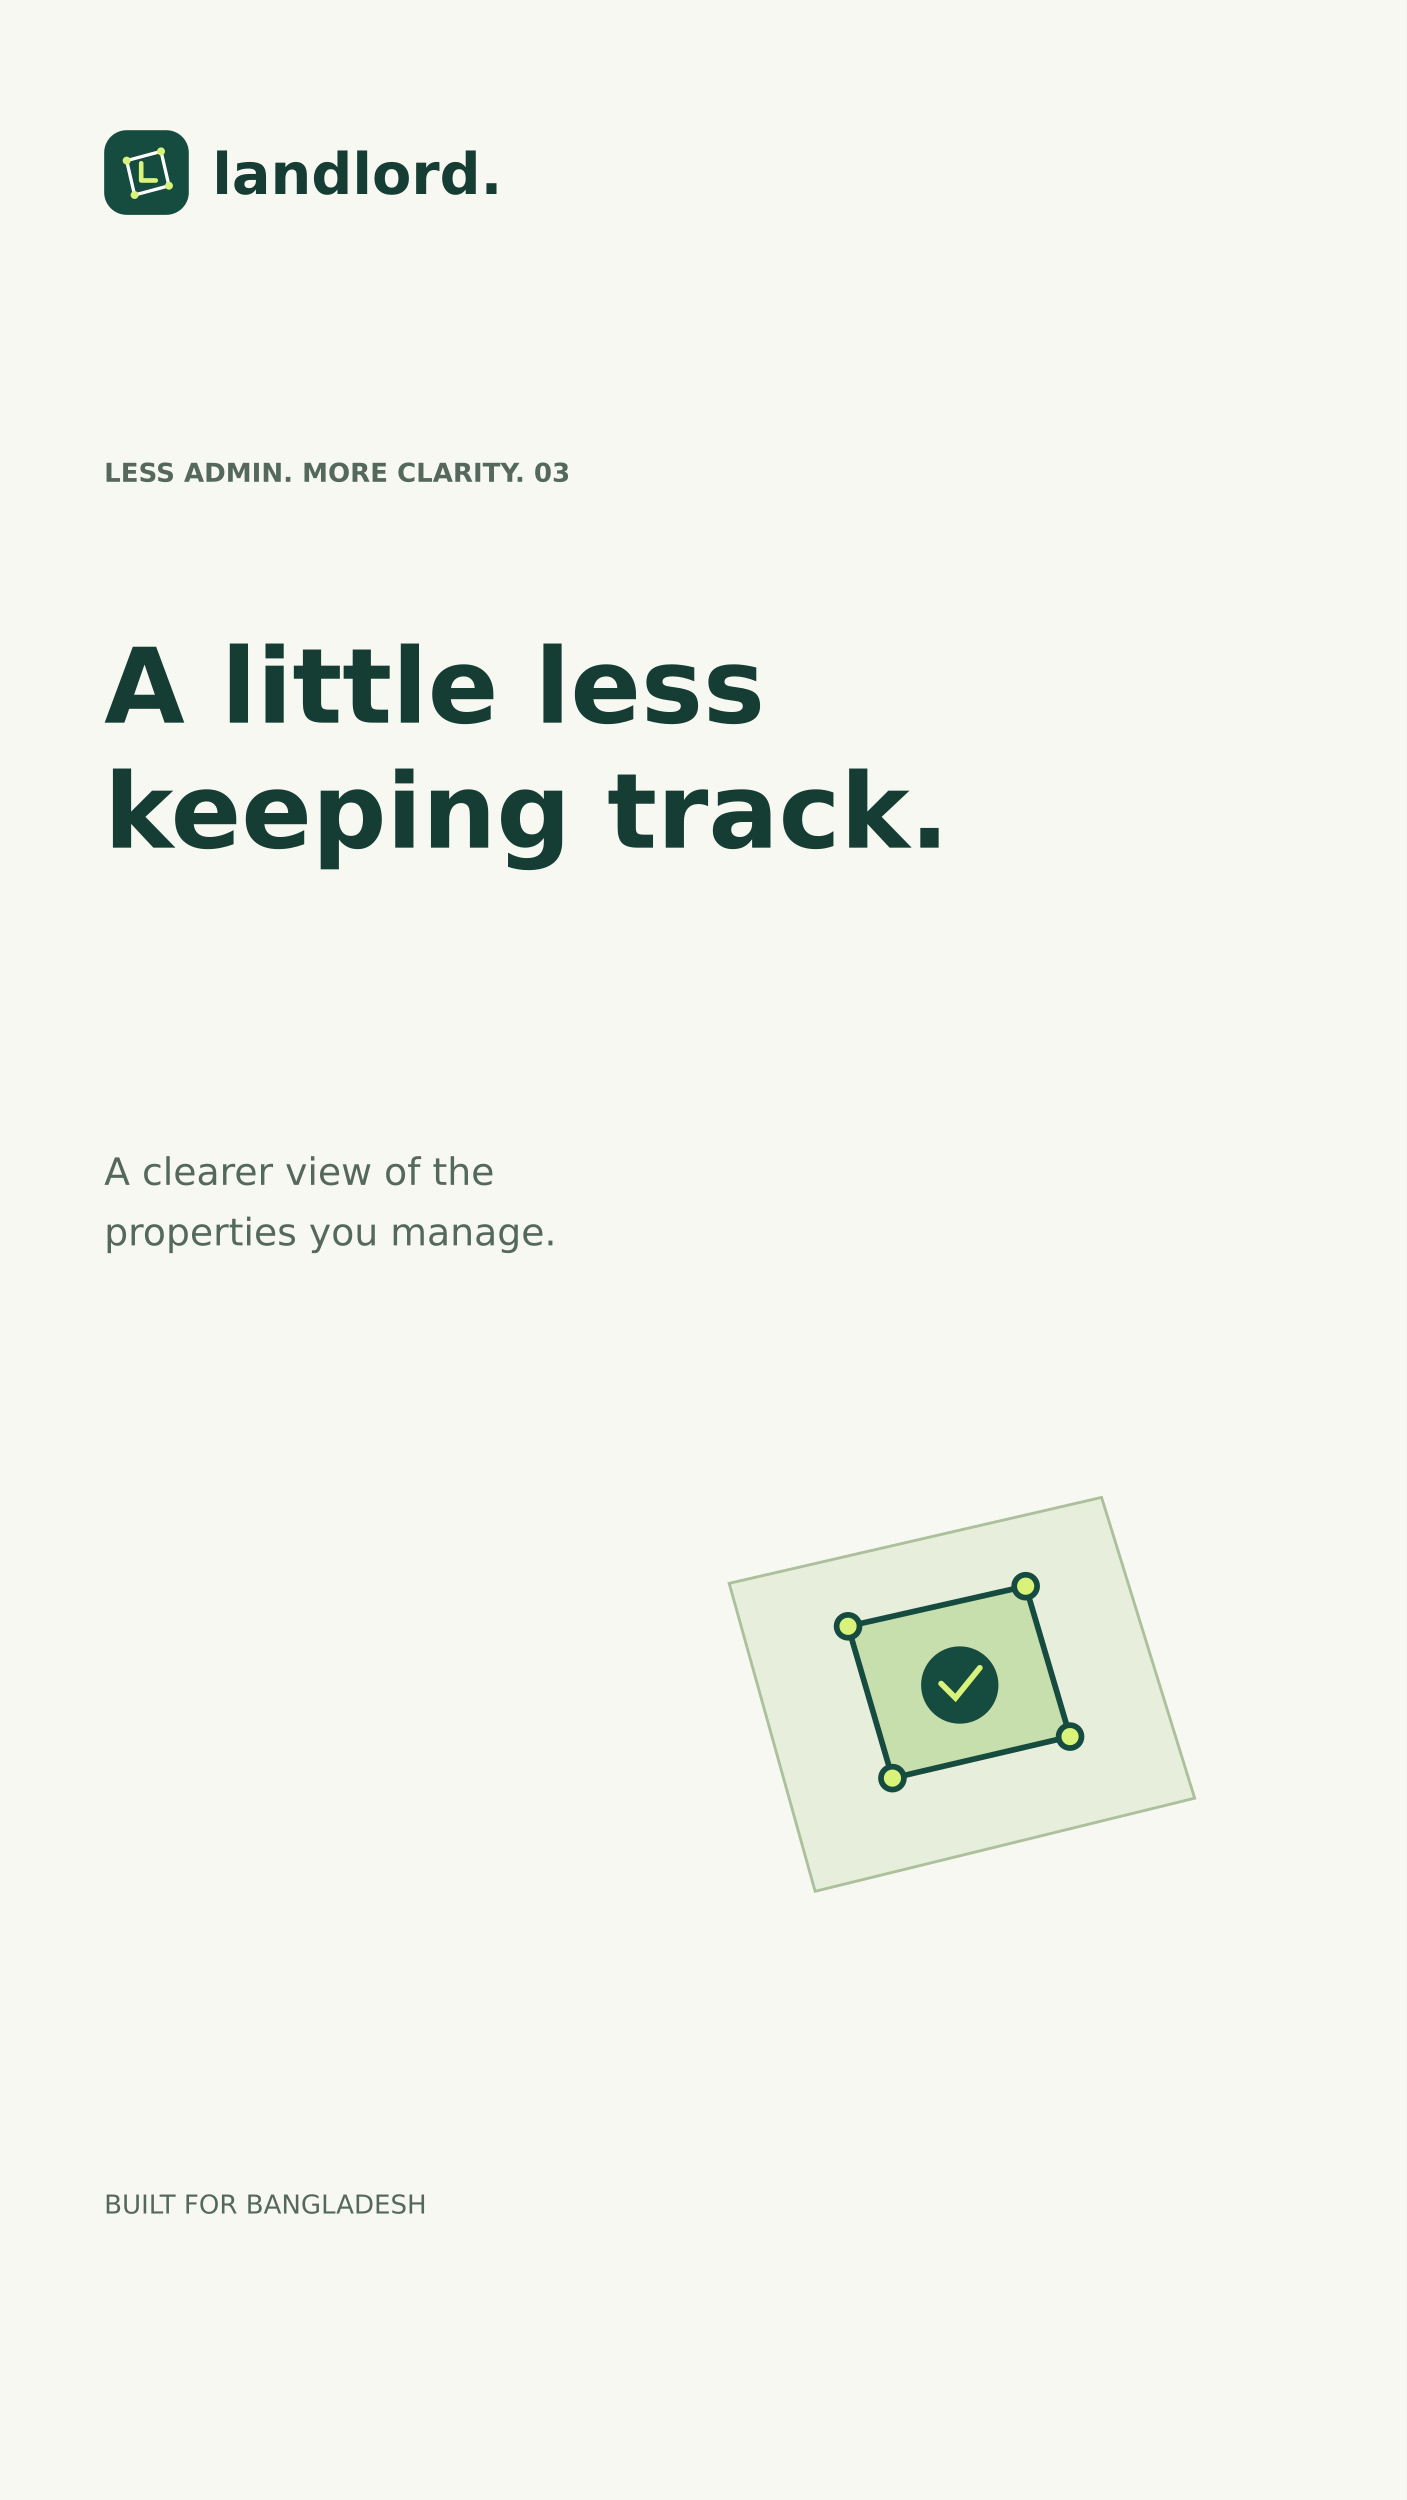
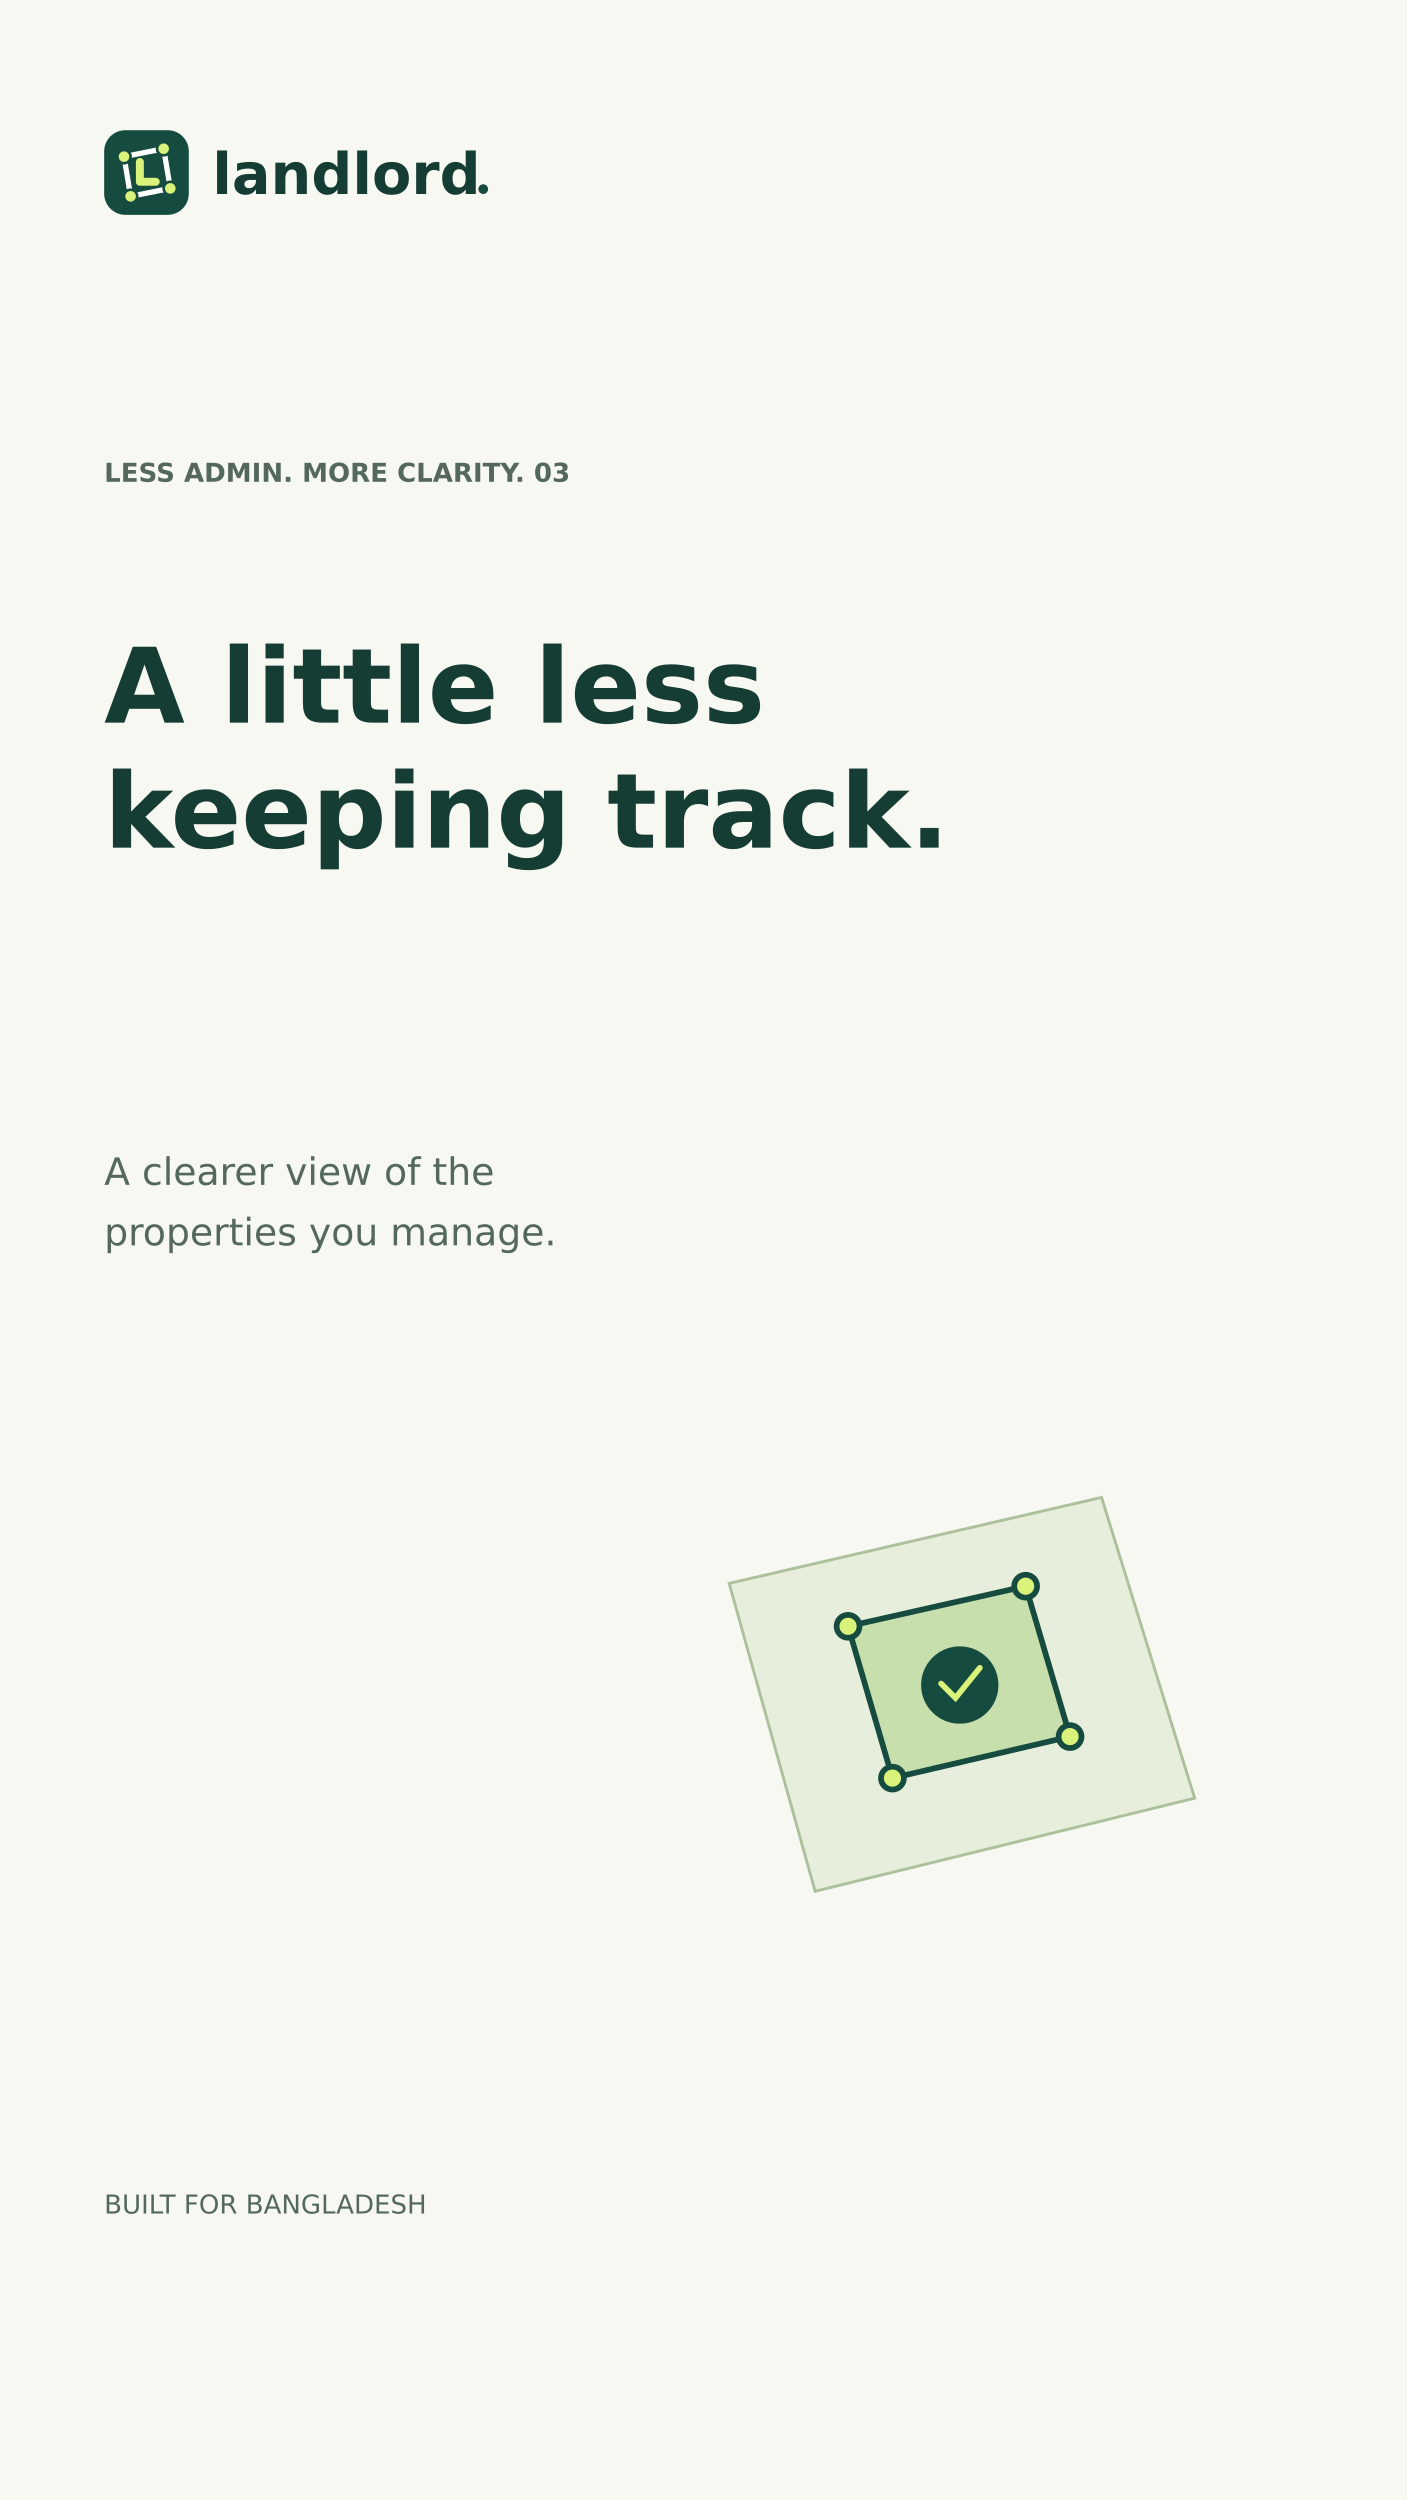
<svg xmlns="http://www.w3.org/2000/svg" width="1080" height="1920" viewBox="0 0 1080 1920">
  <rect width="1080" height="1920" fill="#F7F8F2" />
  <g transform="translate(80 100) scale(1.015625)">
-     <rect width="64" height="64" rx="17" fill="#164B3F" />
-     <path d="M17 23 43 16 49 42 23 49Z" fill="none" stroke="#fff" stroke-width="2.5" stroke-linejoin="round" />
-     <path d="M28 25v13h11" fill="none" stroke="#D9F279" stroke-width="3.5" stroke-linecap="round" stroke-linejoin="round" />
-     <g fill="#D9F279">
-       <circle cx="17" cy="23" r="3" />
-       <circle cx="43" cy="16" r="3" />
-       <circle cx="49" cy="42" r="3" />
-       <circle cx="23" cy="49" r="3" />
+     <rect width="64" height="64" rx="16" fill="#164B3F" />
+     <path d="M15 20 45 14 50 44 20 50Z" fill="none" stroke="#fff" stroke-width="4" stroke-linejoin="round" />
+     <path d="M27 24v15h12" fill="none" stroke="#D9F279" stroke-width="6" stroke-linecap="round" stroke-linejoin="round" />
+     <g fill="#D9F279" stroke="#164B3F" stroke-width="2">
+       <circle cx="15" cy="20" r="5" />
+       <circle cx="45" cy="14" r="5" />
+       <circle cx="50" cy="44" r="5" />
+       <circle cx="20" cy="50" r="5" />
    </g>
  </g>
-   <text x="163" y="149" font-family="'DejaVu Sans', 'Noto Sans Bengali', sans-serif" font-size="44" fill="#163D33" font-weight="700">landlord.</text>
+   <text x="163" y="149" font-family="'DejaVu Sans', 'Noto Sans Bengali', sans-serif" font-size="44" fill="#163D33" font-weight="700">landlord</text>
+   <circle cx="371.12" cy="145.26" r="3.74" fill="#164B3F" />
  <text x="80" y="370" font-family="'DejaVu Sans', 'Noto Sans Bengali', sans-serif" font-size="20" fill="#54695B" font-weight="600">LESS ADMIN. MORE CLARITY.   03</text>
  <text x="80" y="555" font-family="'DejaVu Sans', 'Noto Sans Bengali', sans-serif" font-size="80" fill="#163D33" font-weight="600">A little less</text>
  <text x="80" y="651" font-family="'DejaVu Sans', 'Noto Sans Bengali', sans-serif" font-size="80" fill="#163D33" font-weight="600">keeping track.</text>
  <text x="80" y="910" font-family="'DejaVu Sans', 'Noto Sans Bengali', sans-serif" font-size="29" fill="#54695B" font-weight="400">A clearer view of the</text>
  <text x="80" y="956.4" font-family="'DejaVu Sans', 'Noto Sans Bengali', sans-serif" font-size="29" fill="#54695B" font-weight="400">properties you manage.</text>
  <g transform="translate(560 1150) scale(1.1)">
    <path d="M0 60 260 0 325 210 60 275Z" fill="#E7EEDC" stroke="#ACC09C" stroke-width="2" />
    <path d="m83 90 124-28 31 105-124 29Z" fill="#C7DEAD" stroke="#164B3F" stroke-width="4" />
    <g fill="#D9F279" stroke="#164B3F" stroke-width="4">
      <circle cx="83" cy="90" r="8" />
      <circle cx="207" cy="62" r="8" />
      <circle cx="238" cy="167" r="8" />
      <circle cx="114" cy="196" r="8" />
    </g>
    <circle cx="161" cy="131" r="27" fill="#164B3F" />
    <path d="m148 130 10 10 17-21" fill="none" stroke="#D9F279" stroke-width="4" stroke-linecap="round" />
  </g>
  <text x="80" y="1700" font-family="'DejaVu Sans', 'Noto Sans Bengali', sans-serif" font-size="20" fill="#54695B" font-weight="400">BUILT FOR BANGLADESH</text>
</svg>
